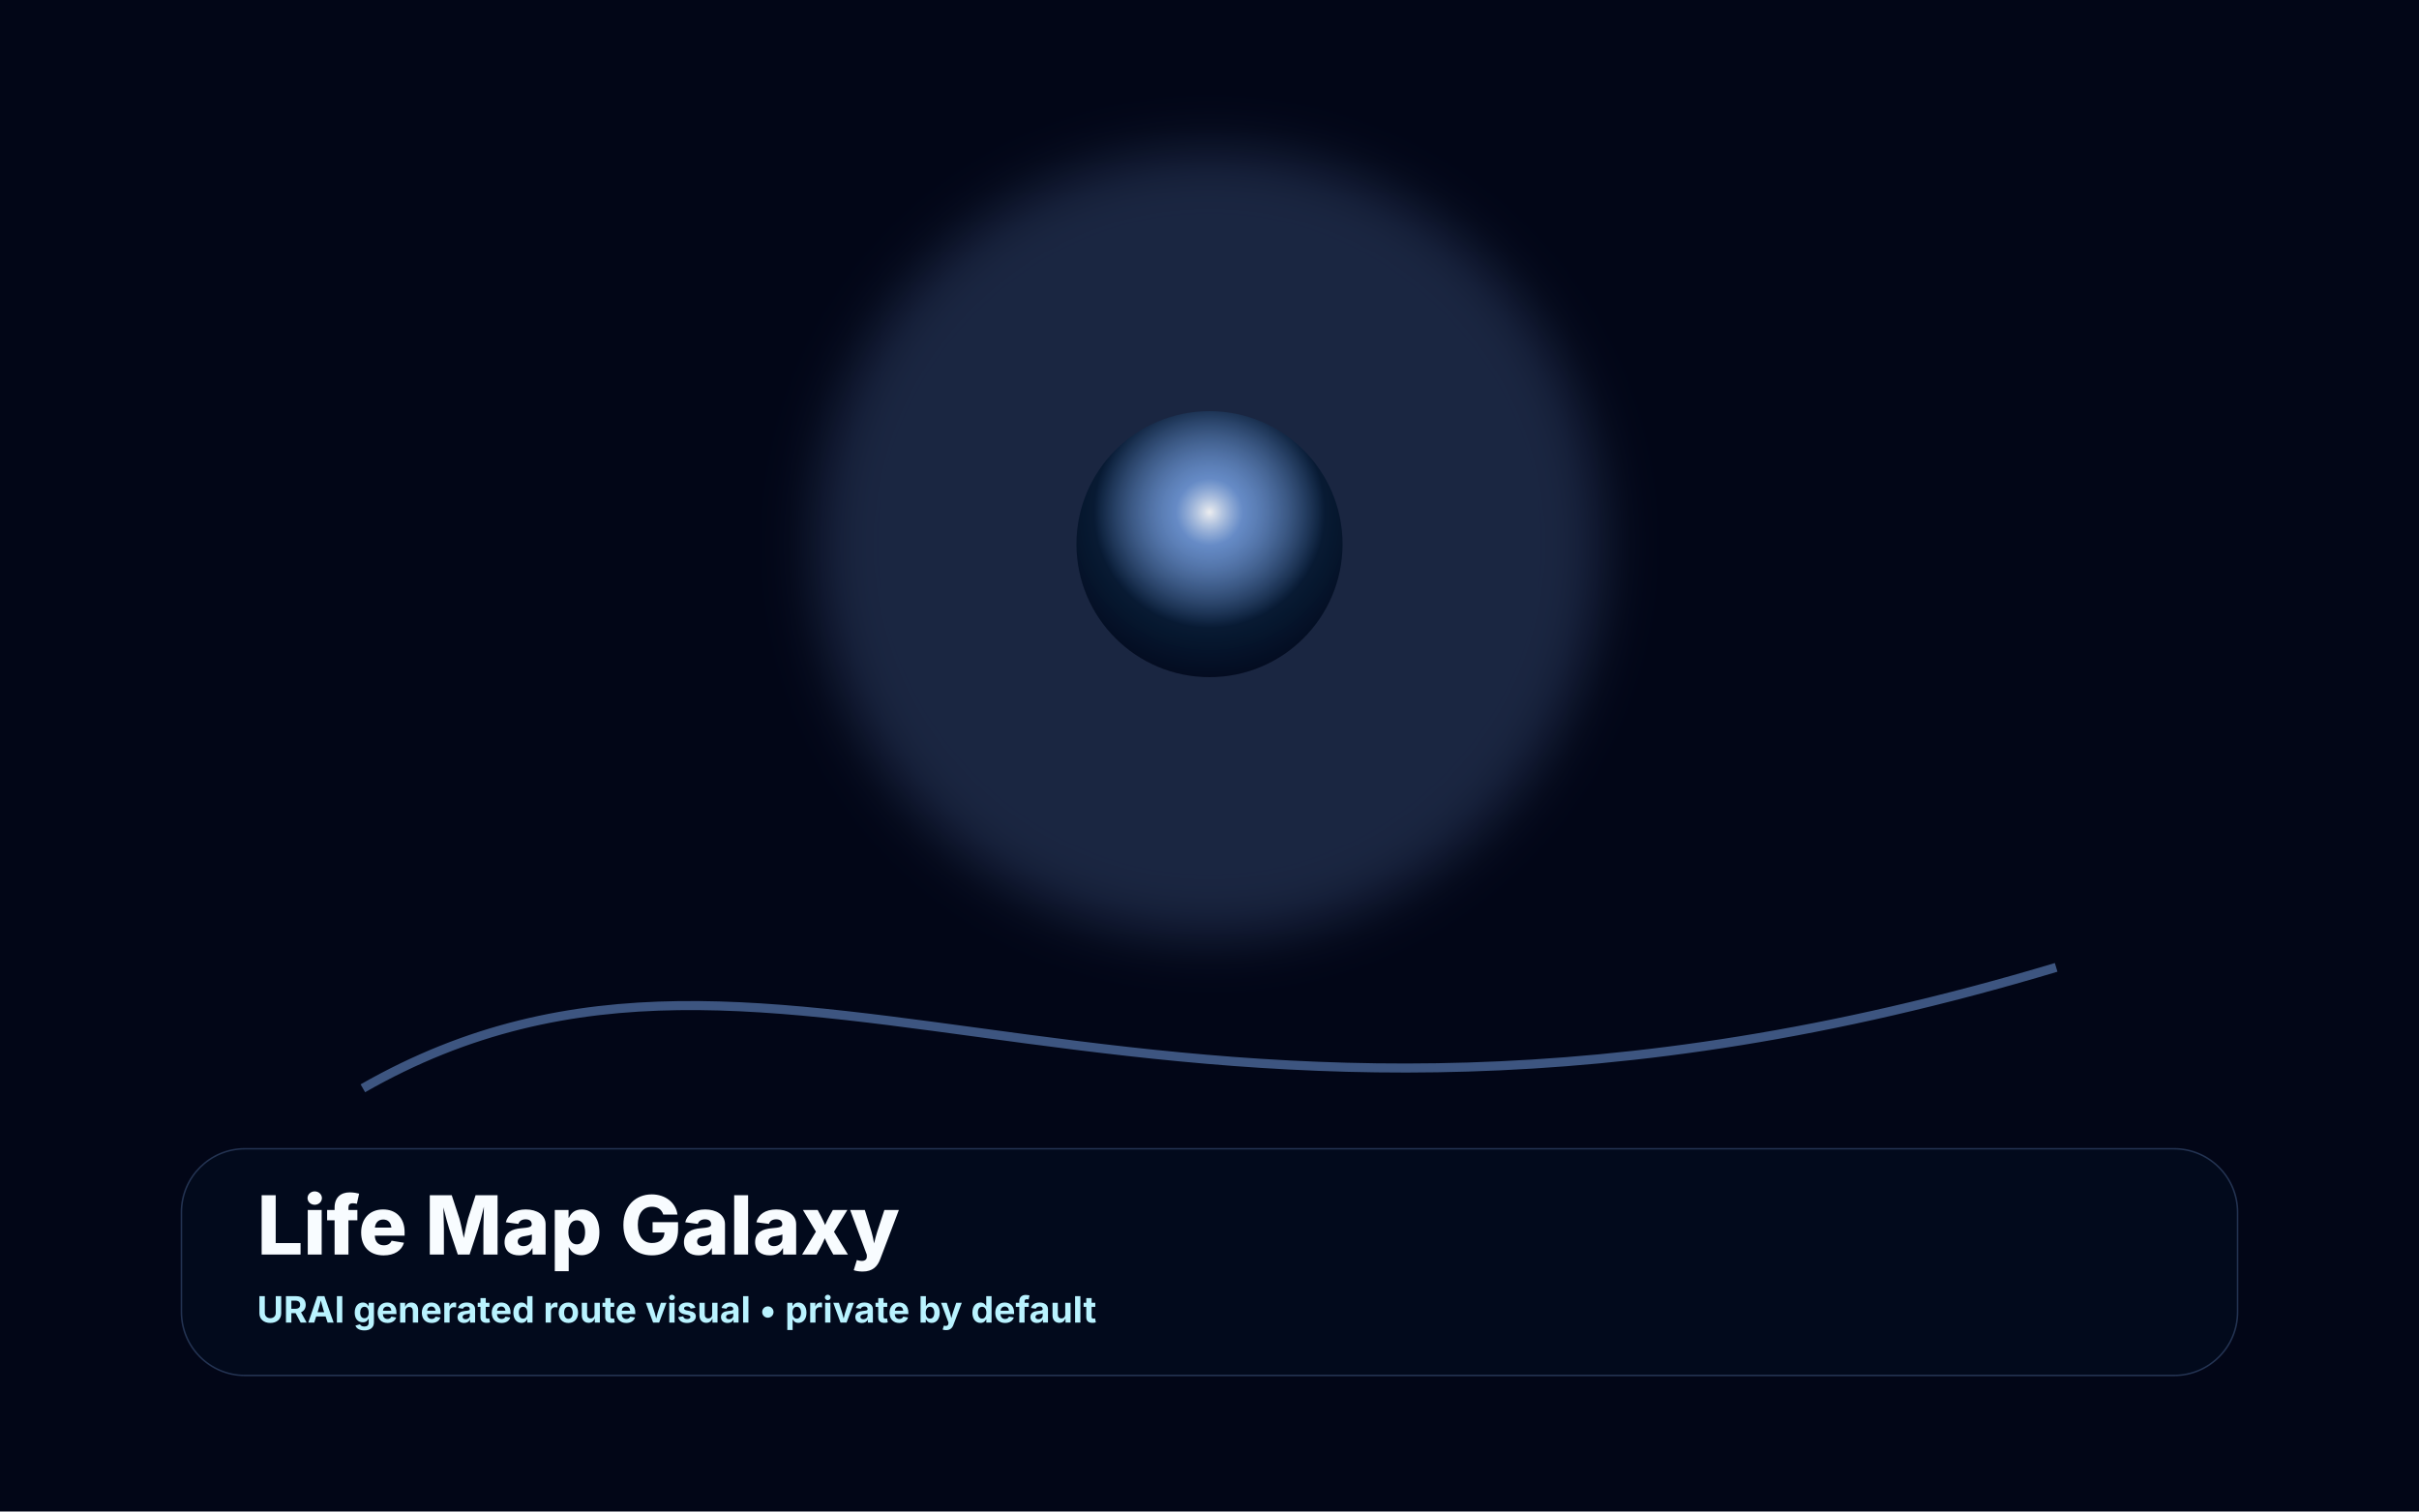
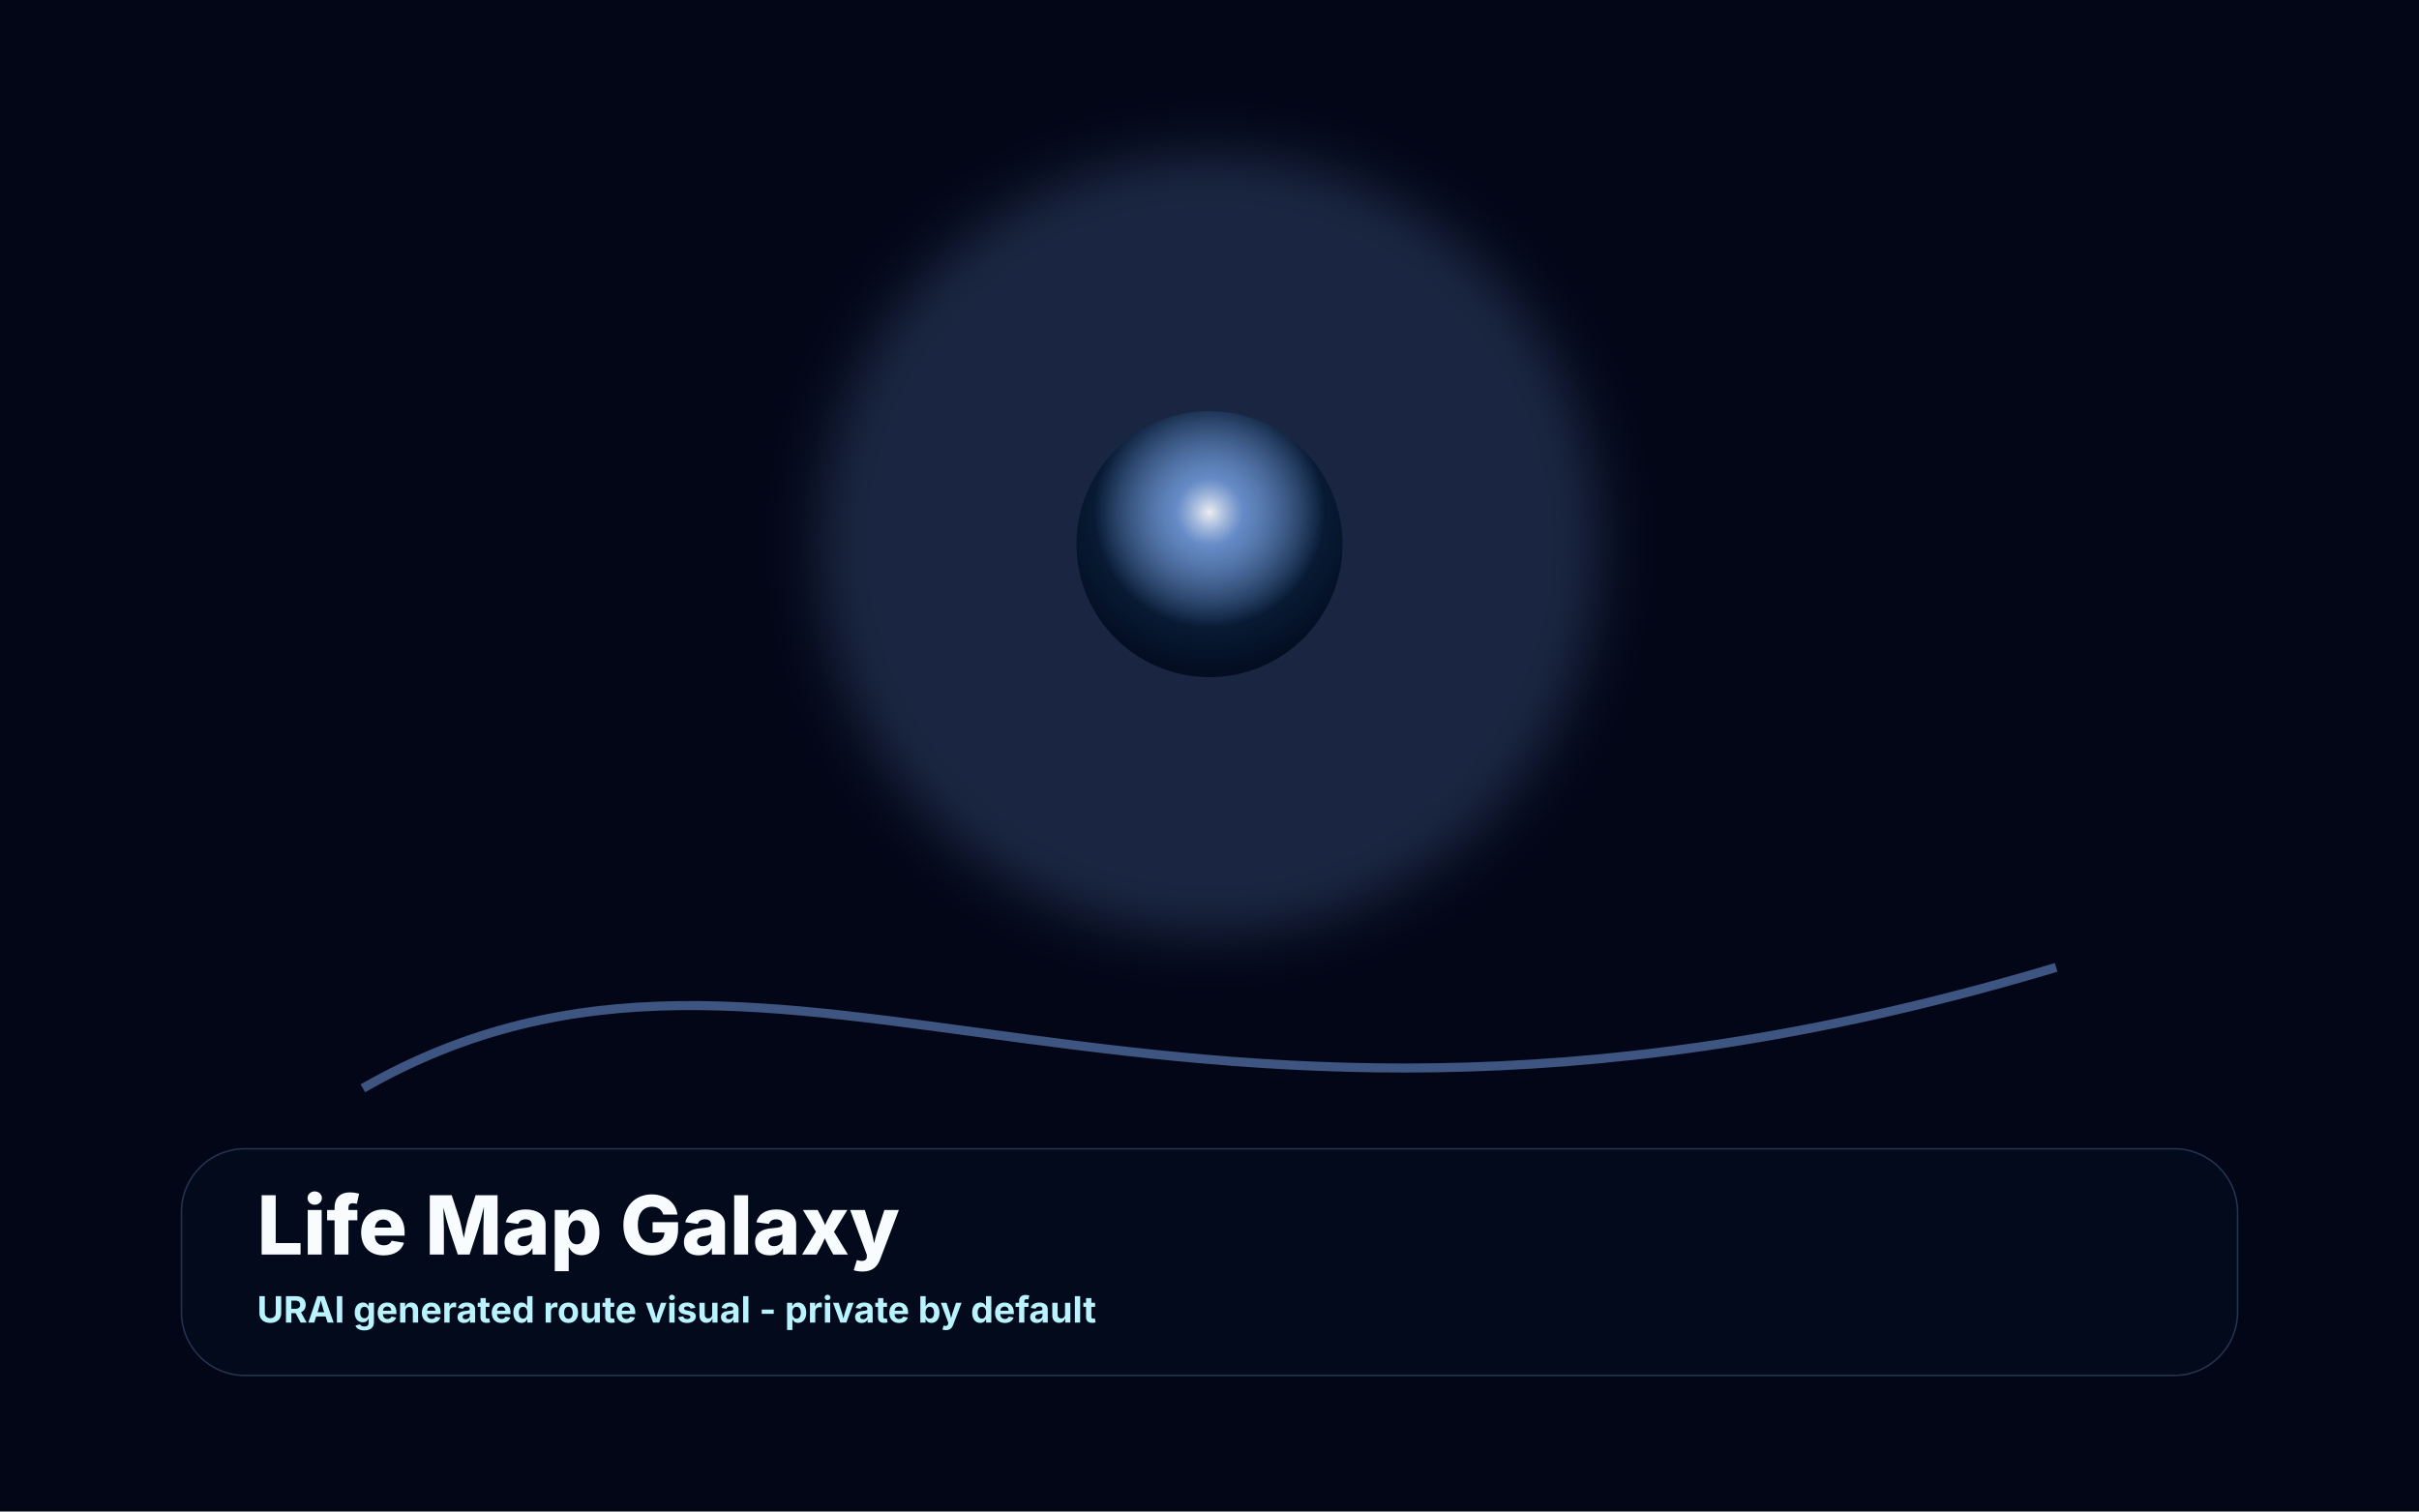
<svg xmlns="http://www.w3.org/2000/svg" viewBox="0 0 1600 1000" role="img" aria-label="Life Map Galaxy">
  <defs>
    <radialGradient id="g" cx="50%" cy="38%" r="70%">
      <stop offset="0" stop-color="#ffffff" stop-opacity=".92" />
      <stop offset=".18" stop-color="#86b6ff" stop-opacity=".7" />
      <stop offset=".62" stop-color="#071a33" stop-opacity=".98" />
      <stop offset="1" stop-color="#020617" />
    </radialGradient>
    <filter id="blur">
      <feGaussianBlur stdDeviation="18" />
    </filter>
  </defs>
  <rect width="1600" height="1000" fill="#020617" />
  <circle cx="800" cy="360" r="260" fill="#86b6ff" opacity=".18" filter="url(#blur)" />
  <circle cx="800" cy="360" r="88" fill="url(#g)" />
  <path d="M240 720 C520 560 760 820 1360 640" fill="none" stroke="#86b6ff" stroke-width="6" opacity=".45" />
  <rect x="120" y="760" width="1360" height="150" rx="42" fill="#030b1d" opacity=".78" stroke="#86b6ff" stroke-opacity=".32" />
  <text x="170" y="830" font-family="Inter,Arial,sans-serif" font-size="54" font-weight="800" fill="#f8fcff">Life Map Galaxy</text>
-   <text x="170" y="875" font-family="Inter,Arial,sans-serif" font-size="24" font-weight="700" fill="#b9f3ff">URAI generated route visual • private by default</text>
+   <text x="170" y="875" font-family="Inter,Arial,sans-serif" font-size="24" font-weight="700" fill="#b9f3ff">URAI generated route visual - private by default</text>
</svg>
